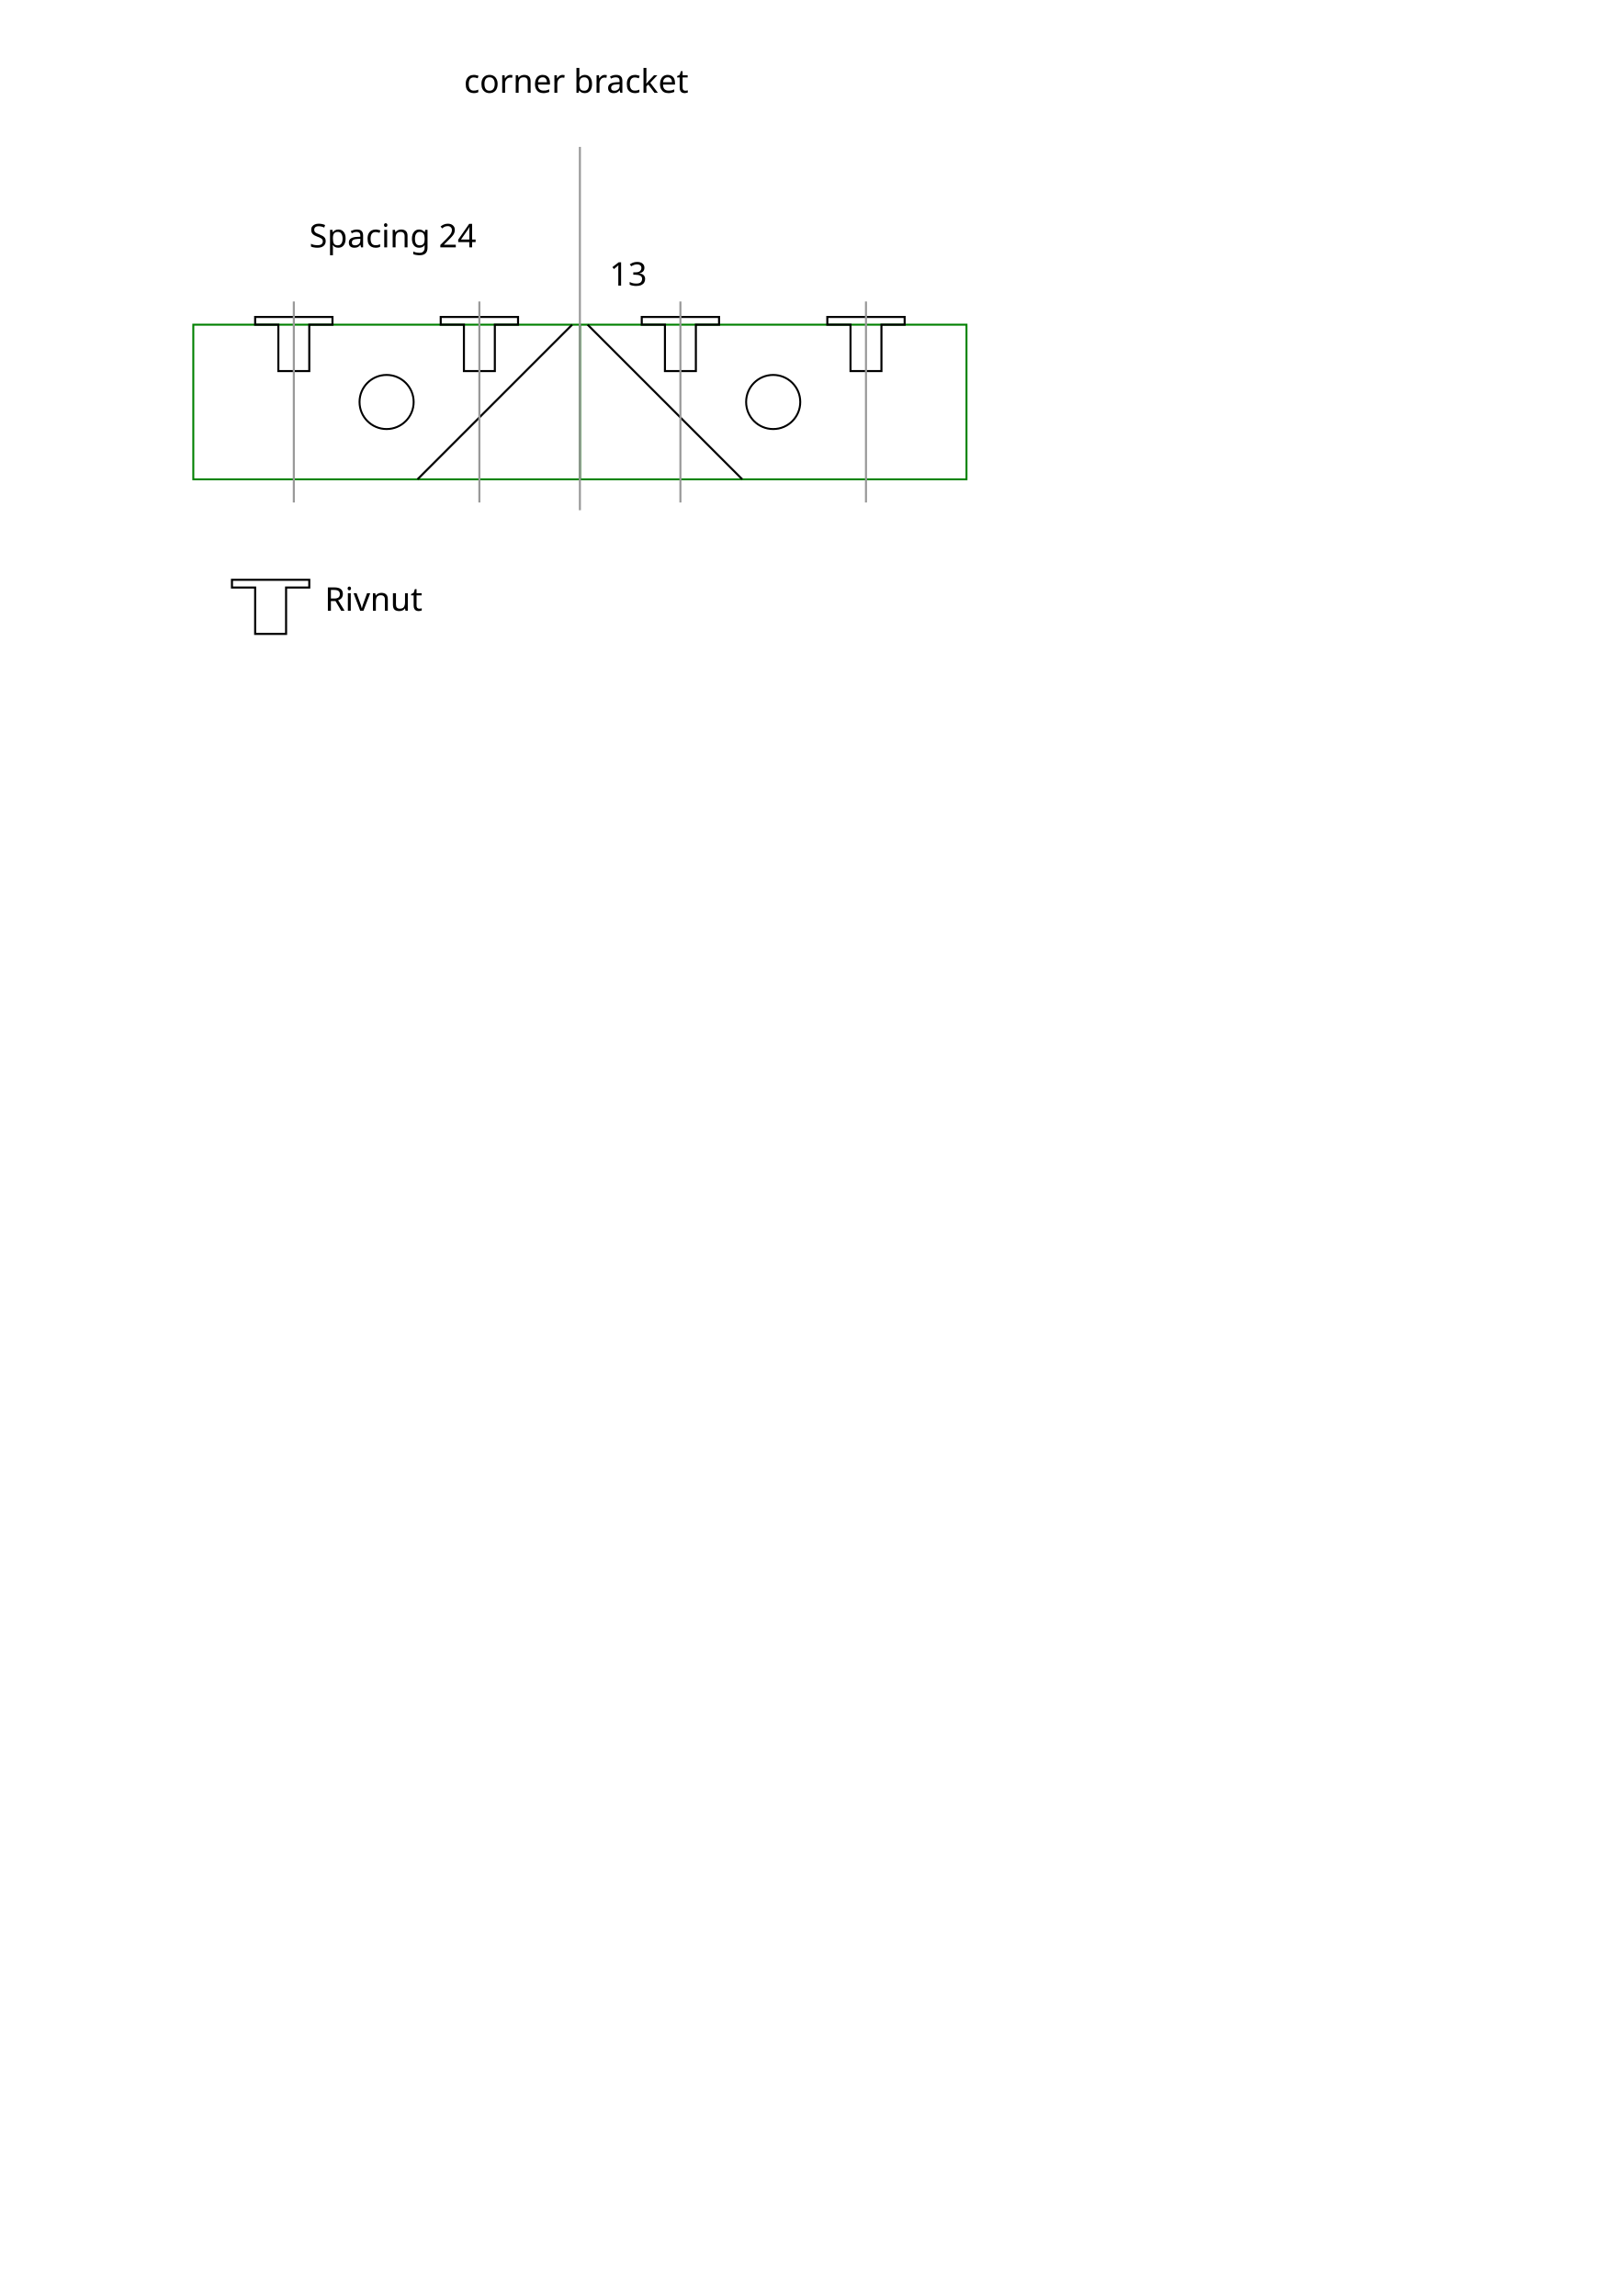
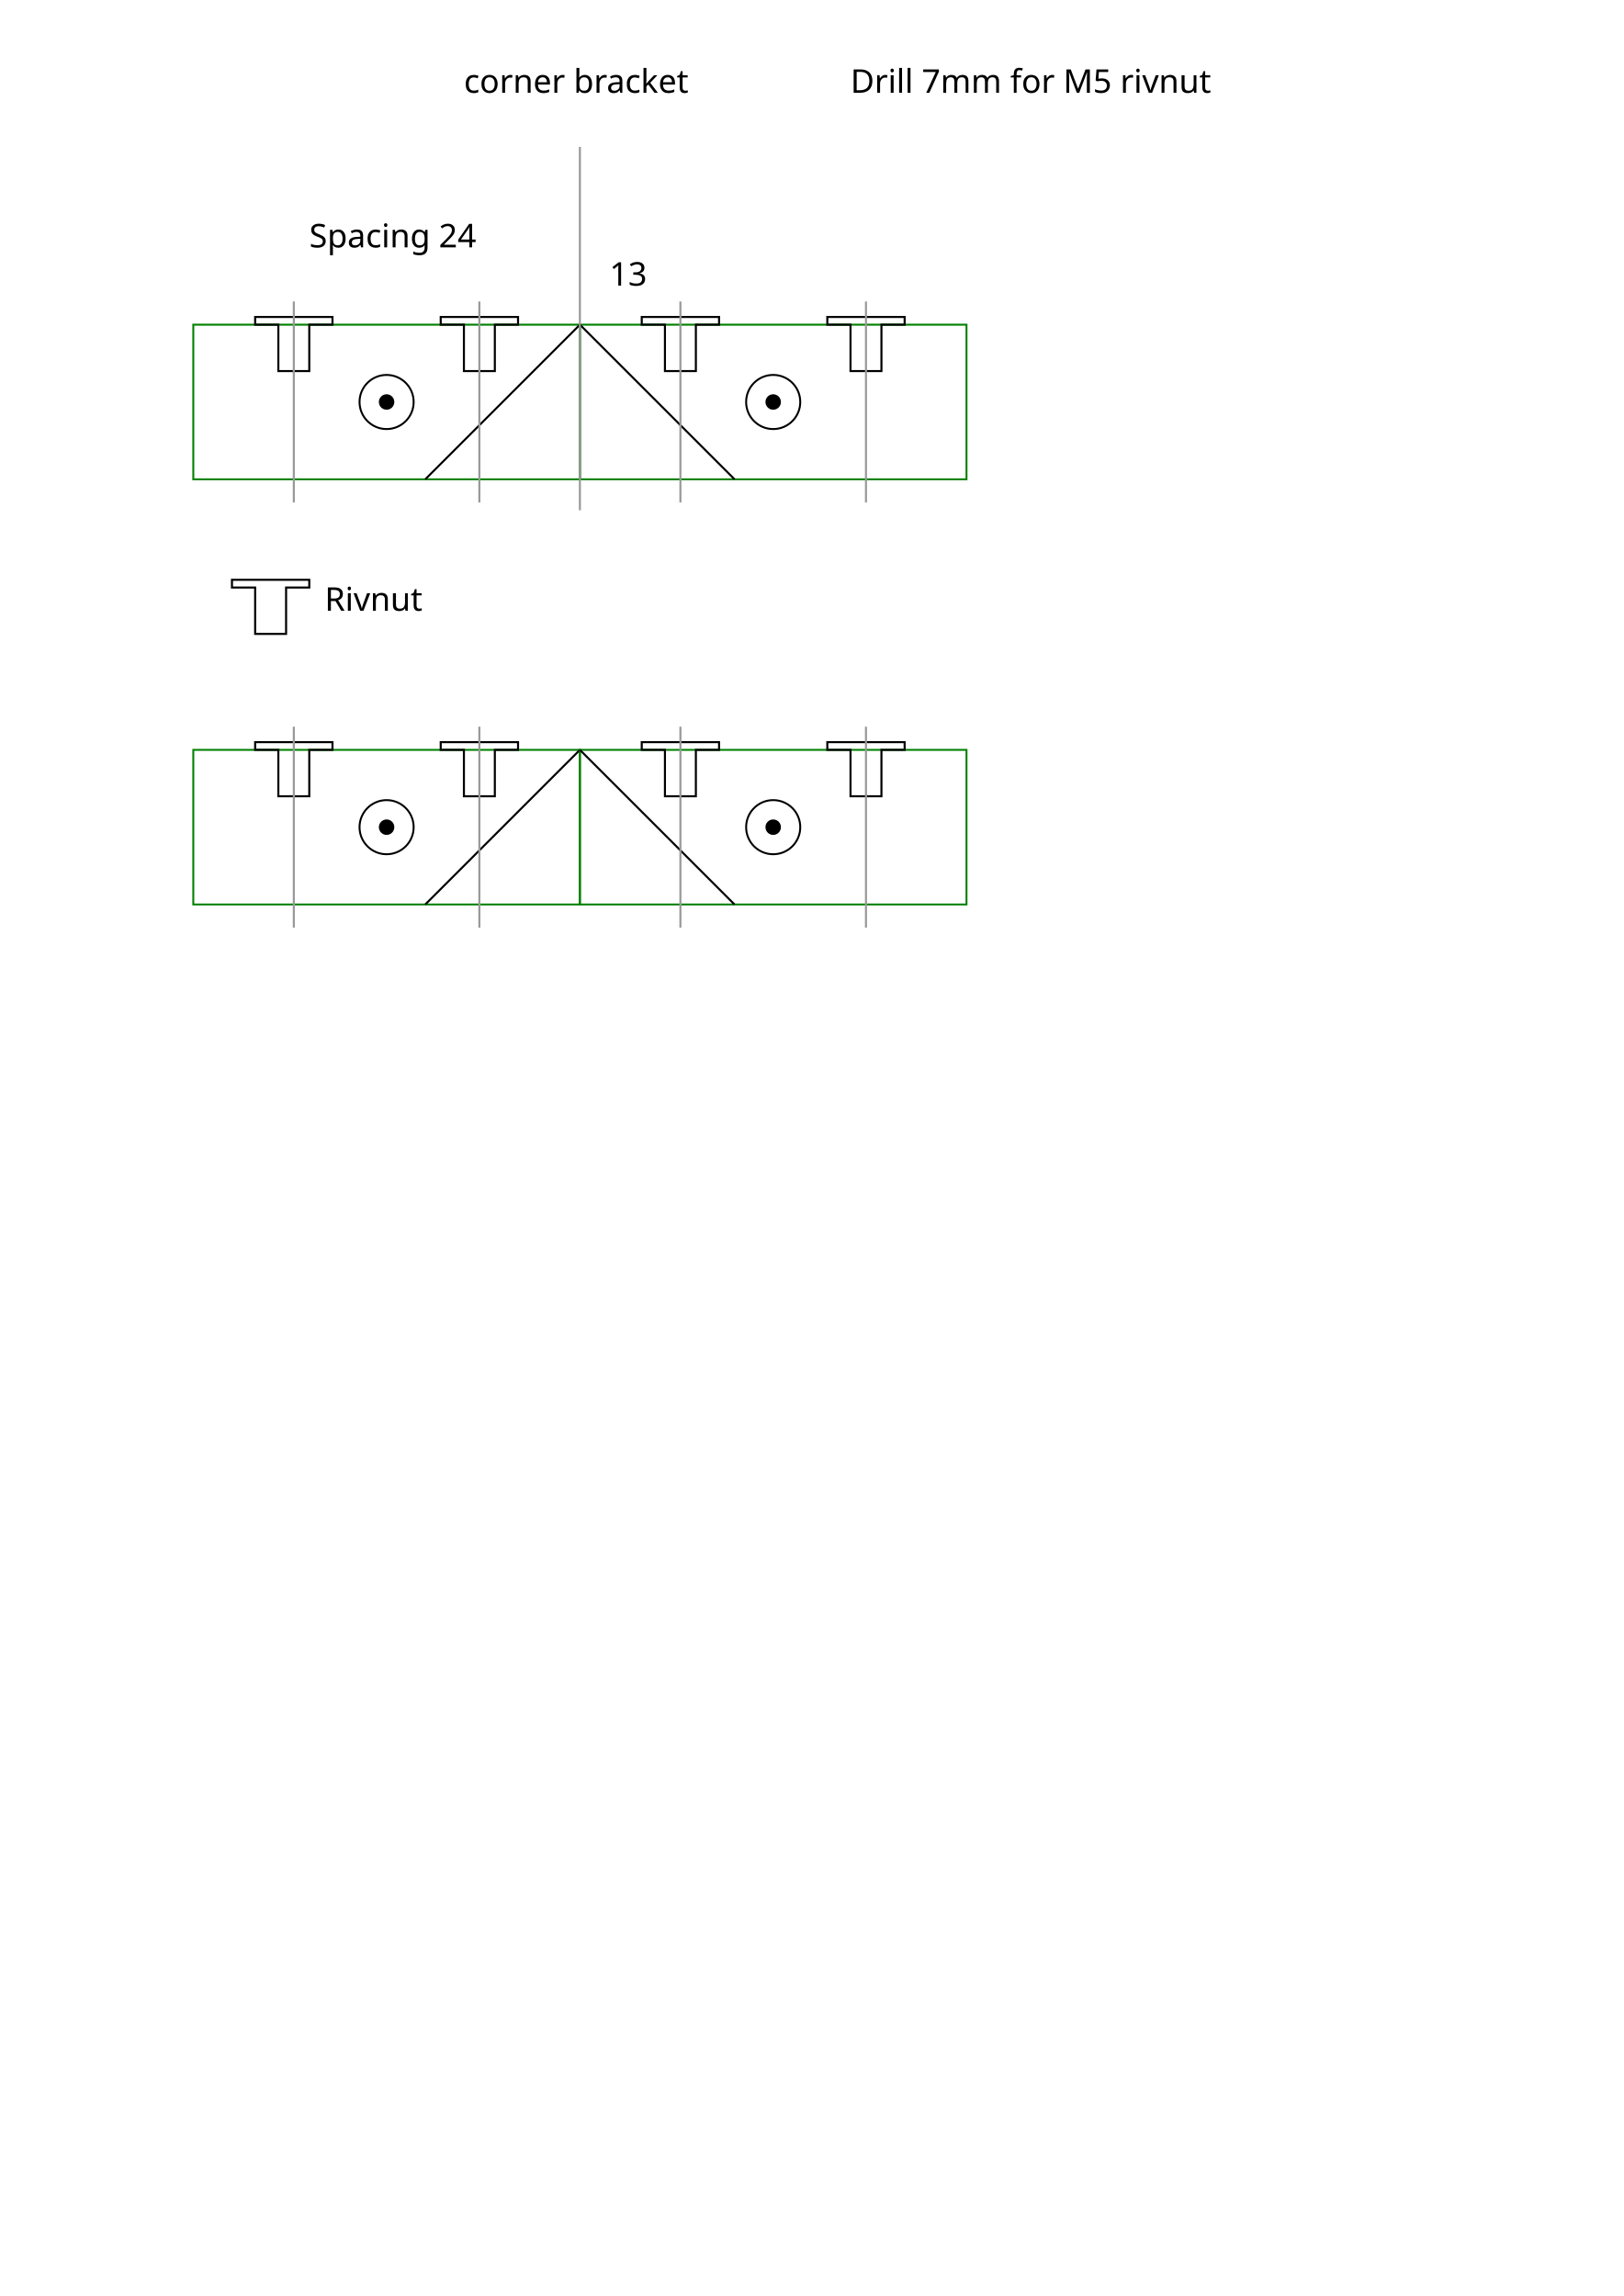
<svg xmlns="http://www.w3.org/2000/svg" width="210mm" height="297mm" viewBox="0 0 210 297" version="1.1" id="svg8">
  <defs id="defs2" />
  <g id="layer1">
    <rect style="opacity:1;fill:none;stroke:#008000;stroke-width:0.25;stroke-linecap:round;stroke-miterlimit:4;stroke-dasharray:none" id="rect815" width="50" height="20" x="25" y="42" />
-     <path style="fill:none;stroke:#000000;stroke-width:0.265px;stroke-linecap:butt;stroke-linejoin:miter;stroke-opacity:1" d="M 74,42 54,62" id="path819" />
+     <path style="fill:none;stroke:#000000;stroke-width:0.265px;stroke-linecap:butt;stroke-linejoin:miter;stroke-opacity:1" d="M 75,42 55,62" id="path819" />
    <rect y="42" x="75" height="20" width="50" id="rect823" style="opacity:1;fill:none;stroke:#008000;stroke-width:0.25;stroke-linecap:round;stroke-miterlimit:4;stroke-dasharray:none" />
-     <path id="path825" d="M 76,42 96,62" style="fill:none;stroke:#000000;stroke-width:0.265px;stroke-linecap:butt;stroke-linejoin:miter;stroke-opacity:1" />
+     <path id="path825" d="M 75,42 95,62" style="fill:none;stroke:#000000;stroke-width:0.265px;stroke-linecap:butt;stroke-linejoin:miter;stroke-opacity:1" />
    <circle r="3.5" cy="52" cx="50" id="circle850" style="opacity:1;fill:none;stroke:#000000;stroke-width:0.25;stroke-linecap:round;stroke-miterlimit:4;stroke-dasharray:none" />
    <path style="fill:none;stroke:#000000;stroke-width:0.265px;stroke-linecap:butt;stroke-linejoin:miter;stroke-opacity:1" d="M 30,75 H 40 V 76 H 37 v 6 l -4,10e-7 v -6 L 30,76 Z" id="path852" />
    <path id="path854" d="M 33,41 H 43 V 42 h -3 v 6 l -4,1e-6 v -6 L 33,42 Z" style="fill:none;stroke:#000000;stroke-width:0.265px;stroke-linecap:butt;stroke-linejoin:miter;stroke-opacity:1" />
    <text xml:space="preserve" style="font-style:normal;font-weight:normal;font-size:4.233px;line-height:1.25;font-family:sans-serif;letter-spacing:0px;word-spacing:0px;fill:#000000;fill-opacity:1;stroke:none;stroke-width:0.265" x="42" y="79" id="text858">
      <tspan id="tspan856" x="42" y="79" style="stroke-width:0.265">Rivnut</tspan>
    </text>
    <path style="fill:none;stroke:#000000;stroke-width:0.265px;stroke-linecap:butt;stroke-linejoin:miter;stroke-opacity:1" d="m 57,41 h 10 v 1 h -3 v 6 L 60,48 v -6 l -3,-2e-6 z" id="path860" />
    <text xml:space="preserve" style="font-style:normal;font-weight:normal;font-size:4.233px;line-height:1.25;font-family:sans-serif;letter-spacing:0px;word-spacing:0px;fill:#000000;fill-opacity:1;stroke:none;stroke-width:0.265" x="40" y="32" id="text864">
      <tspan id="tspan862" x="40" y="32" style="stroke-width:0.265">Spacing 24</tspan>
    </text>
    <path style="fill:none;stroke:#999999;stroke-width:0.265px;stroke-linecap:butt;stroke-linejoin:miter;stroke-opacity:1" d="M 62,39 V 65" id="path886" />
    <path id="path888" d="M 38,39 V 65" style="fill:none;stroke:#999999;stroke-width:0.265px;stroke-linecap:butt;stroke-linejoin:miter;stroke-opacity:1" />
    <circle style="opacity:1;fill:none;stroke:#000000;stroke-width:0.25;stroke-linecap:round;stroke-miterlimit:4;stroke-dasharray:none" id="circle890" cx="100" cy="52" r="3.5" />
    <path style="fill:none;stroke:#000000;stroke-width:0.265px;stroke-linecap:butt;stroke-linejoin:miter;stroke-opacity:1" d="M 83,41 H 93 V 42 h -3 v 6 L 86,48 v -6 L 83,42 Z" id="path892" />
    <path id="path894" d="m 107,41 h 10 v 1 h -3 v 6 L 110,48 v -6 l -3,-2e-6 z" style="fill:none;stroke:#000000;stroke-width:0.265px;stroke-linecap:butt;stroke-linejoin:miter;stroke-opacity:1" />
    <path id="path896" d="M 112,39 V 65" style="fill:none;stroke:#999999;stroke-width:0.265px;stroke-linecap:butt;stroke-linejoin:miter;stroke-opacity:1" />
    <path style="fill:none;stroke:#999999;stroke-width:0.265px;stroke-linecap:butt;stroke-linejoin:miter;stroke-opacity:1" d="M 88,39 V 65" id="path898" />
    <path id="path900" d="M 75,19 V 66" style="fill:none;stroke:#999999;stroke-width:0.265px;stroke-linecap:butt;stroke-linejoin:miter;stroke-opacity:1" />
    <text xml:space="preserve" style="font-style:normal;font-weight:normal;font-size:4.233px;line-height:1.25;font-family:sans-serif;letter-spacing:0px;word-spacing:0px;fill:#000000;fill-opacity:1;stroke:none;stroke-width:0.265" x="78.827" y="36.945" id="text904">
      <tspan id="tspan902" x="78.827" y="36.945" style="stroke-width:0.265">13</tspan>
    </text>
    <text xml:space="preserve" style="font-style:normal;font-weight:normal;font-size:4.233px;line-height:1.25;font-family:sans-serif;letter-spacing:0px;word-spacing:0px;fill:#000000;fill-opacity:1;stroke:none;stroke-width:0.265" x="60" y="12" id="text3543">
      <tspan id="tspan3541" x="60" y="12" style="stroke-width:0.265">corner bracket</tspan>
    </text>
+     <rect style="opacity:1;fill:none;stroke:#008000;stroke-width:0.25;stroke-linecap:round;stroke-miterlimit:4;stroke-dasharray:none" id="rect815-3" width="50" height="20" x="25" y="97" />
+     <path style="fill:none;stroke:#000000;stroke-width:0.265px;stroke-linecap:butt;stroke-linejoin:miter;stroke-opacity:1" d="M 75,97 55,117" id="path819-6" />
+     <rect y="97" x="75" height="20" width="50" id="rect823-0" style="opacity:1;fill:none;stroke:#008000;stroke-width:0.25;stroke-linecap:round;stroke-miterlimit:4;stroke-dasharray:none" />
+     <path id="path825-6" d="m 75,97 20,20" style="fill:none;stroke:#000000;stroke-width:0.265px;stroke-linecap:butt;stroke-linejoin:miter;stroke-opacity:1" />
+     <circle r="3.5" cy="107" cx="50" id="circle850-2" style="opacity:1;fill:none;stroke:#000000;stroke-width:0.25;stroke-linecap:round;stroke-miterlimit:4;stroke-dasharray:none" />
+     <path id="path854-6" d="M 33,96 H 43 V 97 h -3 v 6 l -4,0 V 97 L 33,97 Z" style="fill:none;stroke:#000000;stroke-width:0.265px;stroke-linecap:butt;stroke-linejoin:miter;stroke-opacity:1" />
+     <path style="fill:none;stroke:#000000;stroke-width:0.265px;stroke-linecap:butt;stroke-linejoin:miter;stroke-opacity:1" d="m 57,96 h 10 v 1 H 64 V 103 l -4,0 v -6 l -3,-2e-6 z" id="path860-1" />
+     <path style="fill:none;stroke:#999999;stroke-width:0.265px;stroke-linecap:butt;stroke-linejoin:miter;stroke-opacity:1" d="m 62,94 v 26" id="path886-8" />
+     <path id="path888-7" d="m 38,94 v 26" style="fill:none;stroke:#999999;stroke-width:0.265px;stroke-linecap:butt;stroke-linejoin:miter;stroke-opacity:1" />
+     <circle style="opacity:1;fill:none;stroke:#000000;stroke-width:0.25;stroke-linecap:round;stroke-miterlimit:4;stroke-dasharray:none" id="circle890-9" cx="100" cy="107" r="3.5" />
+     <path style="fill:none;stroke:#000000;stroke-width:0.265px;stroke-linecap:butt;stroke-linejoin:miter;stroke-opacity:1" d="M 83,96 H 93 V 97 h -3 v 6 l -4,0 V 97 L 83,97 Z" id="path892-2" />
+     <path id="path894-0" d="m 107,96 h 10 v 1 h -3 V 103 l -4,0 v -6 l -3,-2e-6 z" style="fill:none;stroke:#000000;stroke-width:0.265px;stroke-linecap:butt;stroke-linejoin:miter;stroke-opacity:1" />
+     <path id="path896-2" d="m 112,94 v 26" style="fill:none;stroke:#999999;stroke-width:0.265px;stroke-linecap:butt;stroke-linejoin:miter;stroke-opacity:1" />
+     <path style="fill:none;stroke:#999999;stroke-width:0.265px;stroke-linecap:butt;stroke-linejoin:miter;stroke-opacity:1" d="m 88,94 v 26" id="path898-3" />
+     <circle style="opacity:1;fill:#000000;stroke:none;stroke-width:0.2;stroke-linecap:round;stroke-miterlimit:4;stroke-dasharray:none;stroke-dashoffset:0" id="path1802" cx="50" cy="107" r="1" />
+     <circle style="opacity:1;fill:#000000;stroke:none;stroke-width:0.2;stroke-linecap:round;stroke-miterlimit:4;stroke-dasharray:none;stroke-dashoffset:0" id="path1802-7" cx="100" cy="107" r="1" />
+     <circle style="opacity:1;fill:#000000;stroke:none;stroke-width:0.2;stroke-linecap:round;stroke-miterlimit:4;stroke-dasharray:none;stroke-dashoffset:0" id="path1802-5" cx="100" cy="52" r="1" />
+     <circle style="opacity:1;fill:#000000;stroke:none;stroke-width:0.2;stroke-linecap:round;stroke-miterlimit:4;stroke-dasharray:none;stroke-dashoffset:0" id="path1802-9" cx="50" cy="52" r="1" />
+     <text xml:space="preserve" style="font-style:normal;font-weight:normal;font-size:4.233px;line-height:1.25;font-family:sans-serif;letter-spacing:0px;word-spacing:0px;fill:#000000;fill-opacity:1;stroke:none;stroke-width:0.265" x="110" y="12" id="text1833">
+       <tspan id="tspan1831" x="110" y="12" style="stroke-width:0.265">Drill 7mm for M5 rivnut</tspan>
+     </text>
  </g>
</svg>
